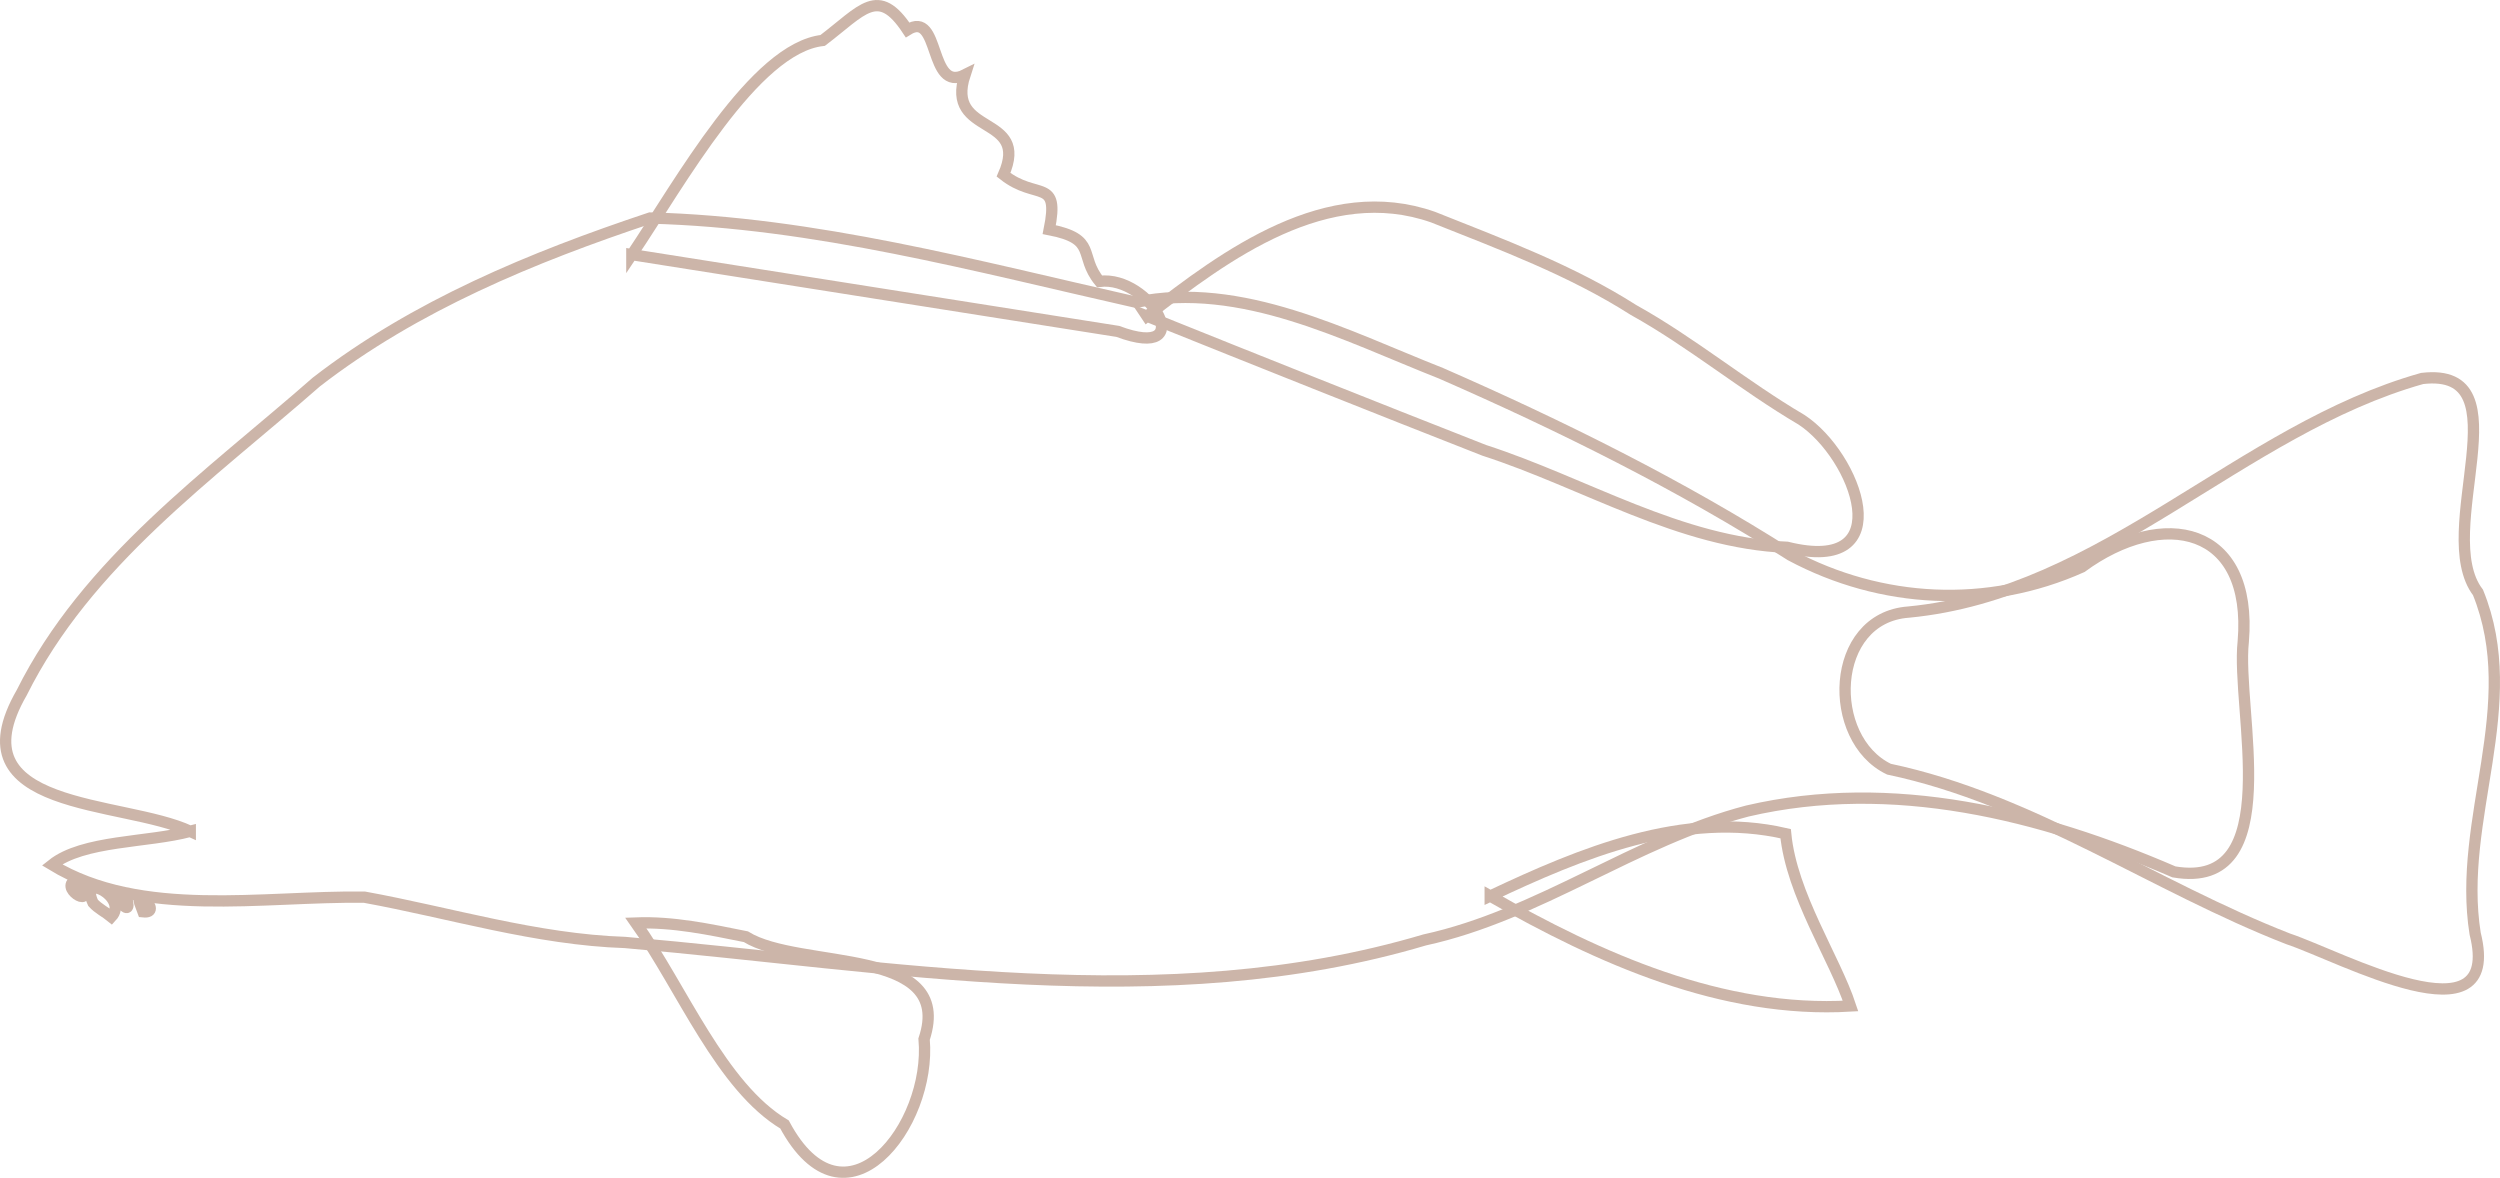
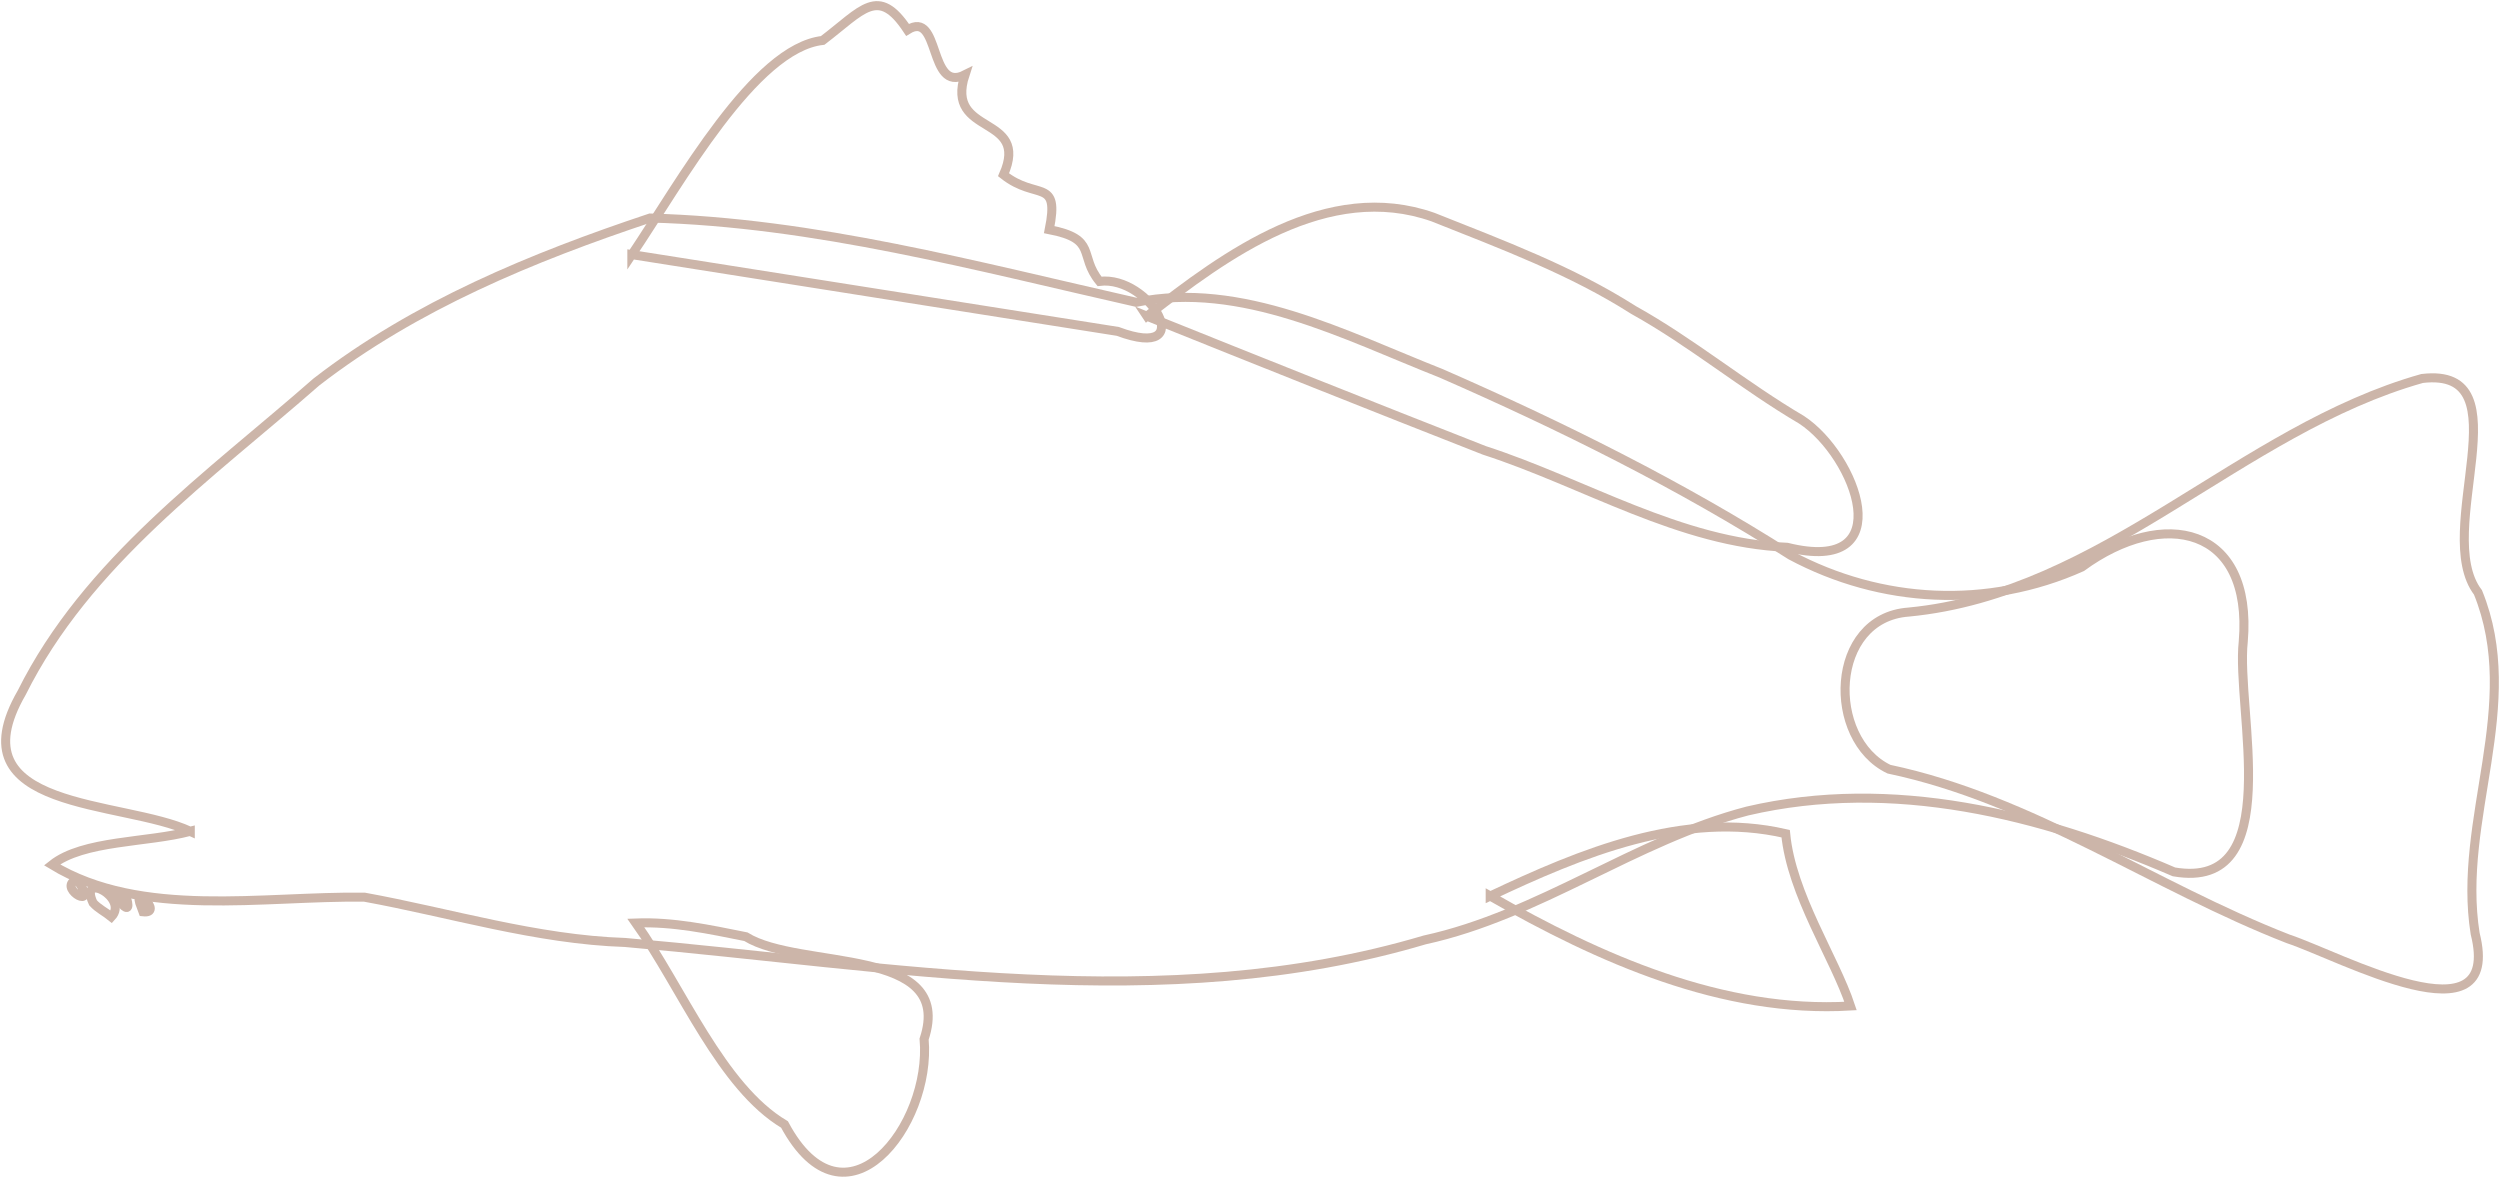
<svg xmlns="http://www.w3.org/2000/svg" width="276.589" height="130.313" id="svg7372" version="1.1">
  <defs id="defs7374" />
  <g id="layer1" transform="translate(-236.7057,-467.2056)">
-     <g transform="matrix(1.25,0,0,-1.25,-631.6278,710.0972)" id="g6577" style="fill:none;stroke:#CCB5A9;stroke-opacity:1">
-       <path style="fill:none;stroke:#CCB5A9;stroke-opacity:1" d="m 711.508,120.734 c -5.954,2.8 -21.007,1.722 -14.918,12.273 5.771,11.58 16.609,19.188 26.082,27.5 8.753,6.773 19.137,11.042 29.532,14.509 14.582,-0.384 28.847,-4.259 43.021,-7.458 9.321,1.92 18.514,-2.948 26.995,-6.288 10.647,-4.661 21.191,-9.889 30.935,-16.105 8.009,-4.283 17.433,-4.771 25.764,-1.041 7.232,5.301 15.151,3.623 14.295,-6.596 -0.665,-6.044 3.886,-22.106 -6.134,-20.384 -11.823,5.109 -24.926,8.375 -37.762,5.386 -9.925,-2.594 -18.422,-9.2 -28.561,-11.409 -23.128,-6.875 -47.306,-2.254 -70.767,-0.224 -7.848,0.256 -15.543,2.641 -23.065,4.009 -9.017,0.122 -19.763,-1.93 -27.656,2.863 2.756,2.198 8.476,1.95 12.239,2.966 z" id="path74" />
-       <path style="fill:none;stroke:#CCB5A9;stroke-opacity:1" d="m 750.943,112.621 c 4.11,-5.79 7.557,-14.506 13.16,-17.834 5.353,-9.997 13.041,-0.103 12.355,7.557 2.757,8.297 -10.983,6.086 -15.779,9.063 -3.206,0.644 -6.447,1.341 -9.736,1.214 z" id="path78" />
-       <path style="fill:none;stroke:#CCB5A9;stroke-opacity:1" d="m 826.562,115.006 c 9.65,-5.52 20.569,-10.403 31.893,-9.732 -1.408,4.272 -5.221,9.851 -5.743,15.251 -9.008,2.09 -18.126,-1.729 -26.15,-5.52 z" id="path82" />
-       <path style="fill:none;stroke:#CCB5A9;stroke-opacity:1" d="m 750.591,171.777 c 4.279,6.368 10.847,18.283 16.89,18.958 3.516,2.67 4.903,4.875 7.509,0.935 2.938,1.838 1.822,-5.626 5.085,-3.976 -1.806,-5.506 5.799,-3.425 3.413,-8.849 2.942,-2.325 4.983,-0.21 4.046,-4.855 4.322,-0.837 2.557,-2.264 4.45,-4.579 4.477,0.558 8.904,-7.151 1.615,-4.429 -14.336,2.265 -28.672,4.531 -43.008,6.796 z" id="path86" />
-       <path style="fill:none;stroke:#CCB5A9;stroke-opacity:1" d="m 796.181,166.329 c 6.999,5.486 15.978,12.057 25.324,8.767 6.13,-2.441 12.253,-4.72 17.741,-8.219 5.093,-2.826 9.767,-6.717 14.865,-9.713 4.837,-3.157 8.837,-13.809 -1.27,-11.291 -9.501,0.384 -17.908,5.701 -26.807,8.581 -9.97,3.912 -19.917,7.88 -29.854,11.876 z" id="path90" />
-       <path style="fill:none;stroke:#CCB5A9;stroke-opacity:1" d="m 863.591,140.139 c 17.246,1.65 29.307,16.127 45.454,20.676 9.227,1.089 0.845,-13.582 4.945,-18.937 4.057,-9.971 -1.873,-20.056 -0.252,-30.194 2.489,-9.895 -11.906,-2.01 -16.549,-0.468 -11.931,4.645 -22.68,12.354 -35.333,15.019 -5.574,2.67 -5.285,13.399 1.735,13.904 z" id="path94" />
-       <path style="fill:none;stroke:#CCB5A9;stroke-opacity:1" d="m 704.525,113.162 c 1.587,1.691 -2.92,4.079 -1.623,1.244 0.459,-0.515 1.096,-0.812 1.623,-1.244 z" id="path98" />
-       <path style="fill:none;stroke:#CCB5A9;stroke-opacity:1" d="m 705.769,115.201 c -1.86,0.708 0.818,-2.737 0.093,-0.362 -0.031,0.121 -0.062,0.241 -0.093,0.362 z" id="path102" />
-       <path style="fill:none;stroke:#CCB5A9;stroke-opacity:1" d="m 707.326,113.611 c 1.897,-0.209 -1.113,2.671 -0.161,0.435 0.06,-0.143 0.107,-0.29 0.161,-0.435 z" id="path106" />
-       <path style="fill:none;stroke:#CCB5A9;stroke-opacity:1" d="m 701.487,116.454 c -1.762,-0.593 1.525,-2.651 0.403,-0.607 l -0.202,0.303 -0.201,0.304 z" id="path110" />
+     <g transform="matrix(1.25,0,0,-1.25,-631.6278,710.0972)" id="g6577" style="fill:none;stroke:#CCB5A9;stroke-opacity:1;stroke-width:1px">
+       <path vector-effect="non-scaling-stroke" style="fill:none;stroke:#CCB5A9;stroke-opacity:1;stroke-width:1px" d="m 711.508,120.734 c -5.954,2.8 -21.007,1.722 -14.918,12.273 5.771,11.58 16.609,19.188 26.082,27.5 8.753,6.773 19.137,11.042 29.532,14.509 14.582,-0.384 28.847,-4.259 43.021,-7.458 9.321,1.92 18.514,-2.948 26.995,-6.288 10.647,-4.661 21.191,-9.889 30.935,-16.105 8.009,-4.283 17.433,-4.771 25.764,-1.041 7.232,5.301 15.151,3.623 14.295,-6.596 -0.665,-6.044 3.886,-22.106 -6.134,-20.384 -11.823,5.109 -24.926,8.375 -37.762,5.386 -9.925,-2.594 -18.422,-9.2 -28.561,-11.409 -23.128,-6.875 -47.306,-2.254 -70.767,-0.224 -7.848,0.256 -15.543,2.641 -23.065,4.009 -9.017,0.122 -19.763,-1.93 -27.656,2.863 2.756,2.198 8.476,1.95 12.239,2.966 z" id="path74" />
+       <path vector-effect="non-scaling-stroke" style="fill:none;stroke:#CCB5A9;stroke-opacity:1;stroke-width:1px" d="m 750.943,112.621 c 4.11,-5.79 7.557,-14.506 13.16,-17.834 5.353,-9.997 13.041,-0.103 12.355,7.557 2.757,8.297 -10.983,6.086 -15.779,9.063 -3.206,0.644 -6.447,1.341 -9.736,1.214 z" id="path78" />
+       <path vector-effect="non-scaling-stroke" style="fill:none;stroke:#CCB5A9;stroke-opacity:1;stroke-width:1px" d="m 826.562,115.006 c 9.65,-5.52 20.569,-10.403 31.893,-9.732 -1.408,4.272 -5.221,9.851 -5.743,15.251 -9.008,2.09 -18.126,-1.729 -26.15,-5.52 z" id="path82" />
+       <path vector-effect="non-scaling-stroke" style="fill:none;stroke:#CCB5A9;stroke-opacity:1;stroke-width:1px" d="m 750.591,171.777 c 4.279,6.368 10.847,18.283 16.89,18.958 3.516,2.67 4.903,4.875 7.509,0.935 2.938,1.838 1.822,-5.626 5.085,-3.976 -1.806,-5.506 5.799,-3.425 3.413,-8.849 2.942,-2.325 4.983,-0.21 4.046,-4.855 4.322,-0.837 2.557,-2.264 4.45,-4.579 4.477,0.558 8.904,-7.151 1.615,-4.429 -14.336,2.265 -28.672,4.531 -43.008,6.796 z" id="path86" />
+       <path vector-effect="non-scaling-stroke" style="fill:none;stroke:#CCB5A9;stroke-opacity:1;stroke-width:1px" d="m 796.181,166.329 c 6.999,5.486 15.978,12.057 25.324,8.767 6.13,-2.441 12.253,-4.72 17.741,-8.219 5.093,-2.826 9.767,-6.717 14.865,-9.713 4.837,-3.157 8.837,-13.809 -1.27,-11.291 -9.501,0.384 -17.908,5.701 -26.807,8.581 -9.97,3.912 -19.917,7.88 -29.854,11.876 z" id="path90" />
+       <path vector-effect="non-scaling-stroke" style="fill:none;stroke:#CCB5A9;stroke-opacity:1;stroke-width:1px" d="m 863.591,140.139 c 17.246,1.65 29.307,16.127 45.454,20.676 9.227,1.089 0.845,-13.582 4.945,-18.937 4.057,-9.971 -1.873,-20.056 -0.252,-30.194 2.489,-9.895 -11.906,-2.01 -16.549,-0.468 -11.931,4.645 -22.68,12.354 -35.333,15.019 -5.574,2.67 -5.285,13.399 1.735,13.904 z" id="path94" />
+       <path vector-effect="non-scaling-stroke" style="fill:none;stroke:#CCB5A9;stroke-opacity:1;stroke-width:1px" d="m 704.525,113.162 c 1.587,1.691 -2.92,4.079 -1.623,1.244 0.459,-0.515 1.096,-0.812 1.623,-1.244 z" id="path98" />
+       <path vector-effect="non-scaling-stroke" style="fill:none;stroke:#CCB5A9;stroke-opacity:1;stroke-width:1px" d="m 705.769,115.201 c -1.86,0.708 0.818,-2.737 0.093,-0.362 -0.031,0.121 -0.062,0.241 -0.093,0.362 z" id="path102" />
+       <path vector-effect="non-scaling-stroke" style="fill:none;stroke:#CCB5A9;stroke-opacity:1;stroke-width:1px" d="m 707.326,113.611 c 1.897,-0.209 -1.113,2.671 -0.161,0.435 0.06,-0.143 0.107,-0.29 0.161,-0.435 z" id="path106" />
+       <path vector-effect="non-scaling-stroke" style="fill:none;stroke:#CCB5A9;stroke-opacity:1;stroke-width:1px" d="m 701.487,116.454 c -1.762,-0.593 1.525,-2.651 0.403,-0.607 l -0.202,0.303 -0.201,0.304 z" id="path110" />
    </g>
  </g>
</svg>
